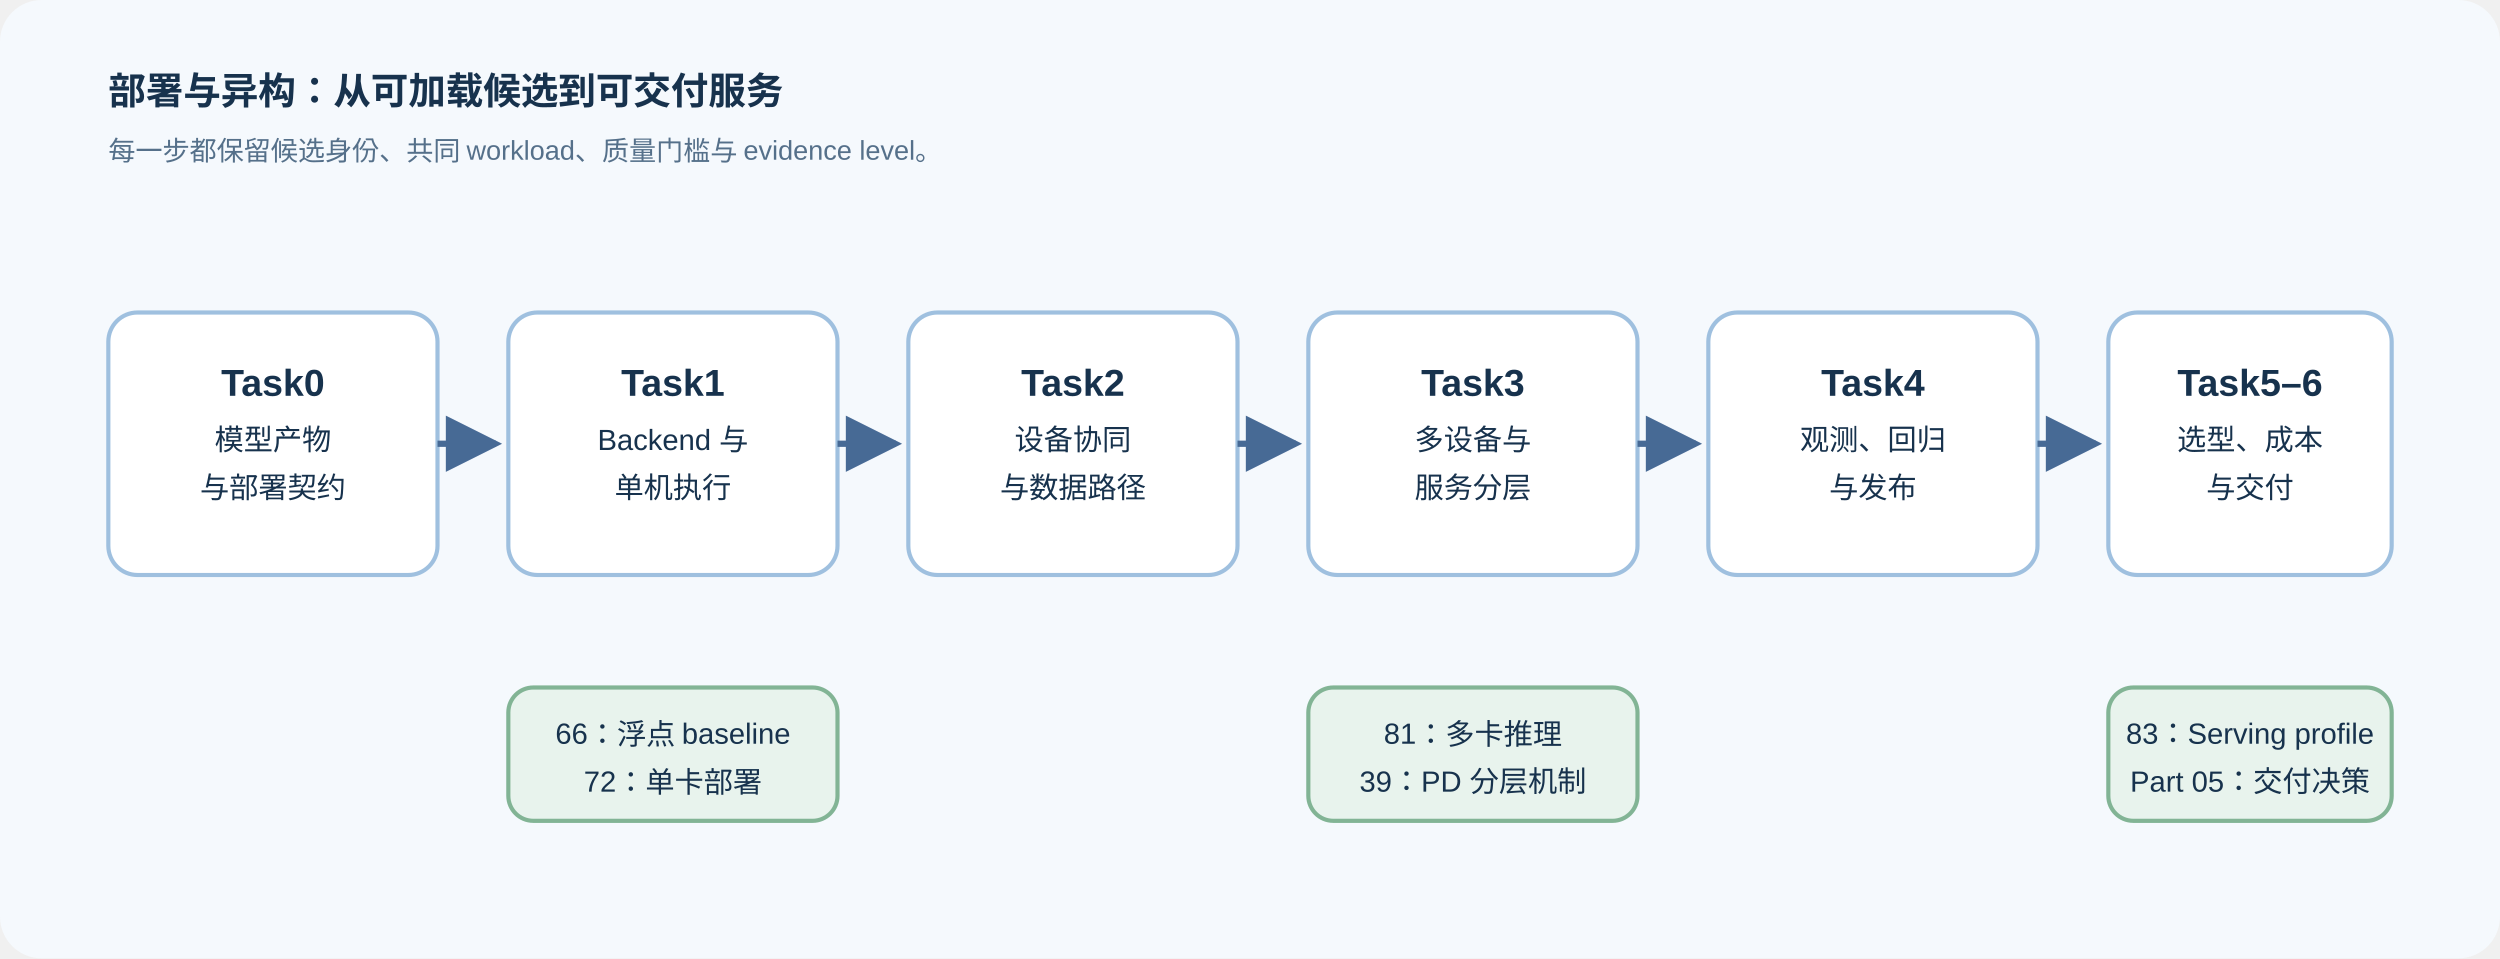
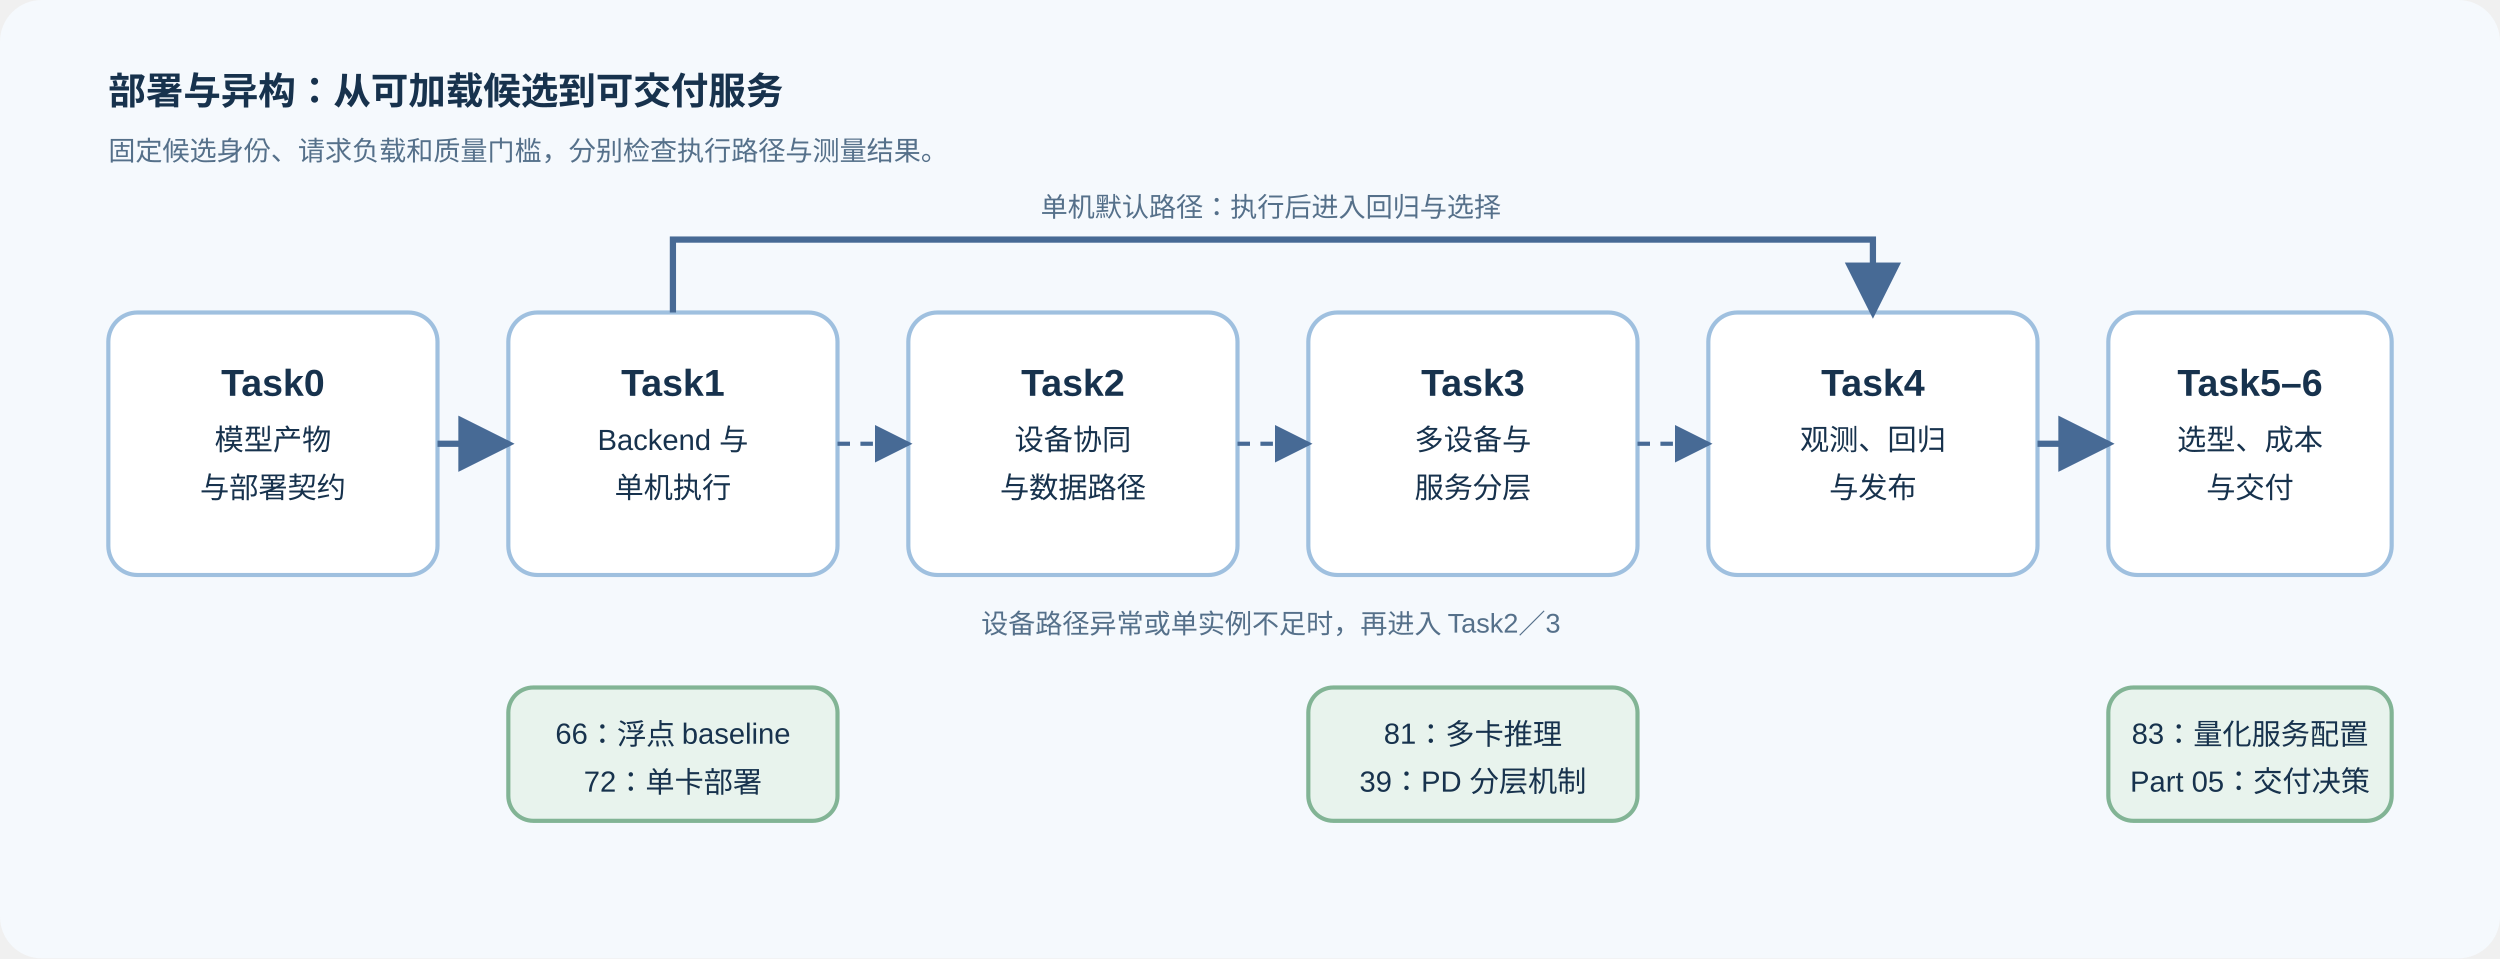
<svg xmlns="http://www.w3.org/2000/svg" width="1200" height="460" viewBox="0 0 1200 460" role="img" aria-labelledby="title desc">
  <defs>
    <marker id="a" markerWidth="9" markerHeight="9" refX="8" refY="4.5" orient="auto">
      <path d="M0,0 L9,4.5 L0,9z" fill="#476a95" />
    </marker>
    <style>text{font-family:Arial,'Noto Sans SC',sans-serif;fill:#17324d}.h{font-size:18px;font-weight:700}.s{font-size:14px}.cap{font-size:13px;fill:#55708a}</style>
  </defs>
  <rect width="1200" height="460" rx="20" fill="#f5f9fd" />
  <text x="52" y="50" class="h">部署与异构：从可加载候选到可交付服务</text>
-   <text x="52" y="77" class="cap">每一步都保留候选身份、共同 workload、质量门槛与 evidence level。</text>
+   <text x="52" y="77" class="cap">固定候选身份、请求负载和质量门槛，分别检查执行路径与测量结果。</text>
  <g fill="#fff" stroke="#9fc0df" stroke-width="2">
    <rect x="52" y="150" width="158" height="126" rx="14" />
    <rect x="244" y="150" width="158" height="126" rx="14" />
    <rect x="436" y="150" width="158" height="126" rx="14" />
    <rect x="628" y="150" width="158" height="126" rx="14" />
    <rect x="820" y="150" width="158" height="126" rx="14" />
    <rect x="1012" y="150" width="136" height="126" rx="14" />
  </g>
  <g stroke="#476a95" stroke-width="3" fill="none" marker-end="url(#a)">
-     <path d="M210 213H238" />
-     <path d="M402 213H430" />
-     <path d="M594 213H622" />
-     <path d="M786 213H814" />
-     <path d="M978 213H1006" />
+     <path d="M210 213H244" />
+     <path d="M323 150V115H899V150" />
+     <path d="M978 213H1012" />
  </g>
+   <g stroke="#476a95" stroke-width="2" stroke-dasharray="6 5" fill="none" marker-end="url(#a)">
+     <path d="M402 213H436" />
+     <path d="M594 213H628" />
+     <path d="M786 213H820" />
+   </g>
+   <text x="610" y="104" text-anchor="middle" class="cap">单机默认路径：执行后进入回归与选择</text>
+   <text x="610" y="304" text-anchor="middle" class="cap">设备路径异常或单实例不足时，再进入 Task2／3</text>
  <g text-anchor="middle">
    <text x="131" y="190" class="h">Task0</text>
    <text x="131" y="216" class="s">模型产物</text>
    <text x="131" y="239" class="s">与部署契约</text>
    <text x="323" y="190" class="h">Task1</text>
    <text x="323" y="216" class="s">Backend 与</text>
    <text x="323" y="239" class="s">单机执行</text>
    <text x="515" y="190" class="h">Task2</text>
    <text x="515" y="216" class="s">设备协同</text>
    <text x="515" y="239" class="s">与数据路径</text>
    <text x="707" y="190" class="h">Task3</text>
    <text x="707" y="216" class="s">多设备与</text>
    <text x="707" y="239" class="s">服务分层</text>
    <text x="899" y="190" class="h">Task4</text>
    <text x="899" y="216" class="s">观测、回归</text>
    <text x="899" y="239" class="s">与发布</text>
    <text x="1080" y="190" class="h">Task5–6</text>
    <text x="1080" y="216" class="s">选型、成本</text>
    <text x="1080" y="239" class="s">与交付</text>
  </g>
  <g fill="#e8f3ed" stroke="#82b495" stroke-width="2">
    <rect x="244" y="330" width="158" height="64" rx="12" />
    <rect x="628" y="330" width="158" height="64" rx="12" />
    <rect x="1012" y="330" width="136" height="64" rx="12" />
  </g>
  <g text-anchor="middle">
    <text x="323" y="357" class="s">66：浮点 baseline</text>
    <text x="323" y="380" class="s">72：单卡部署</text>
    <text x="707" y="357" class="s">81：多卡推理</text>
    <text x="707" y="380" class="s">39：PD 分层机制</text>
-     <text x="1080" y="357" class="s">83：Serving profile</text>
+     <text x="1080" y="357" class="s">83：量化服务配置</text>
    <text x="1080" y="380" class="s">Part 05：交付决策</text>
  </g>
</svg>
